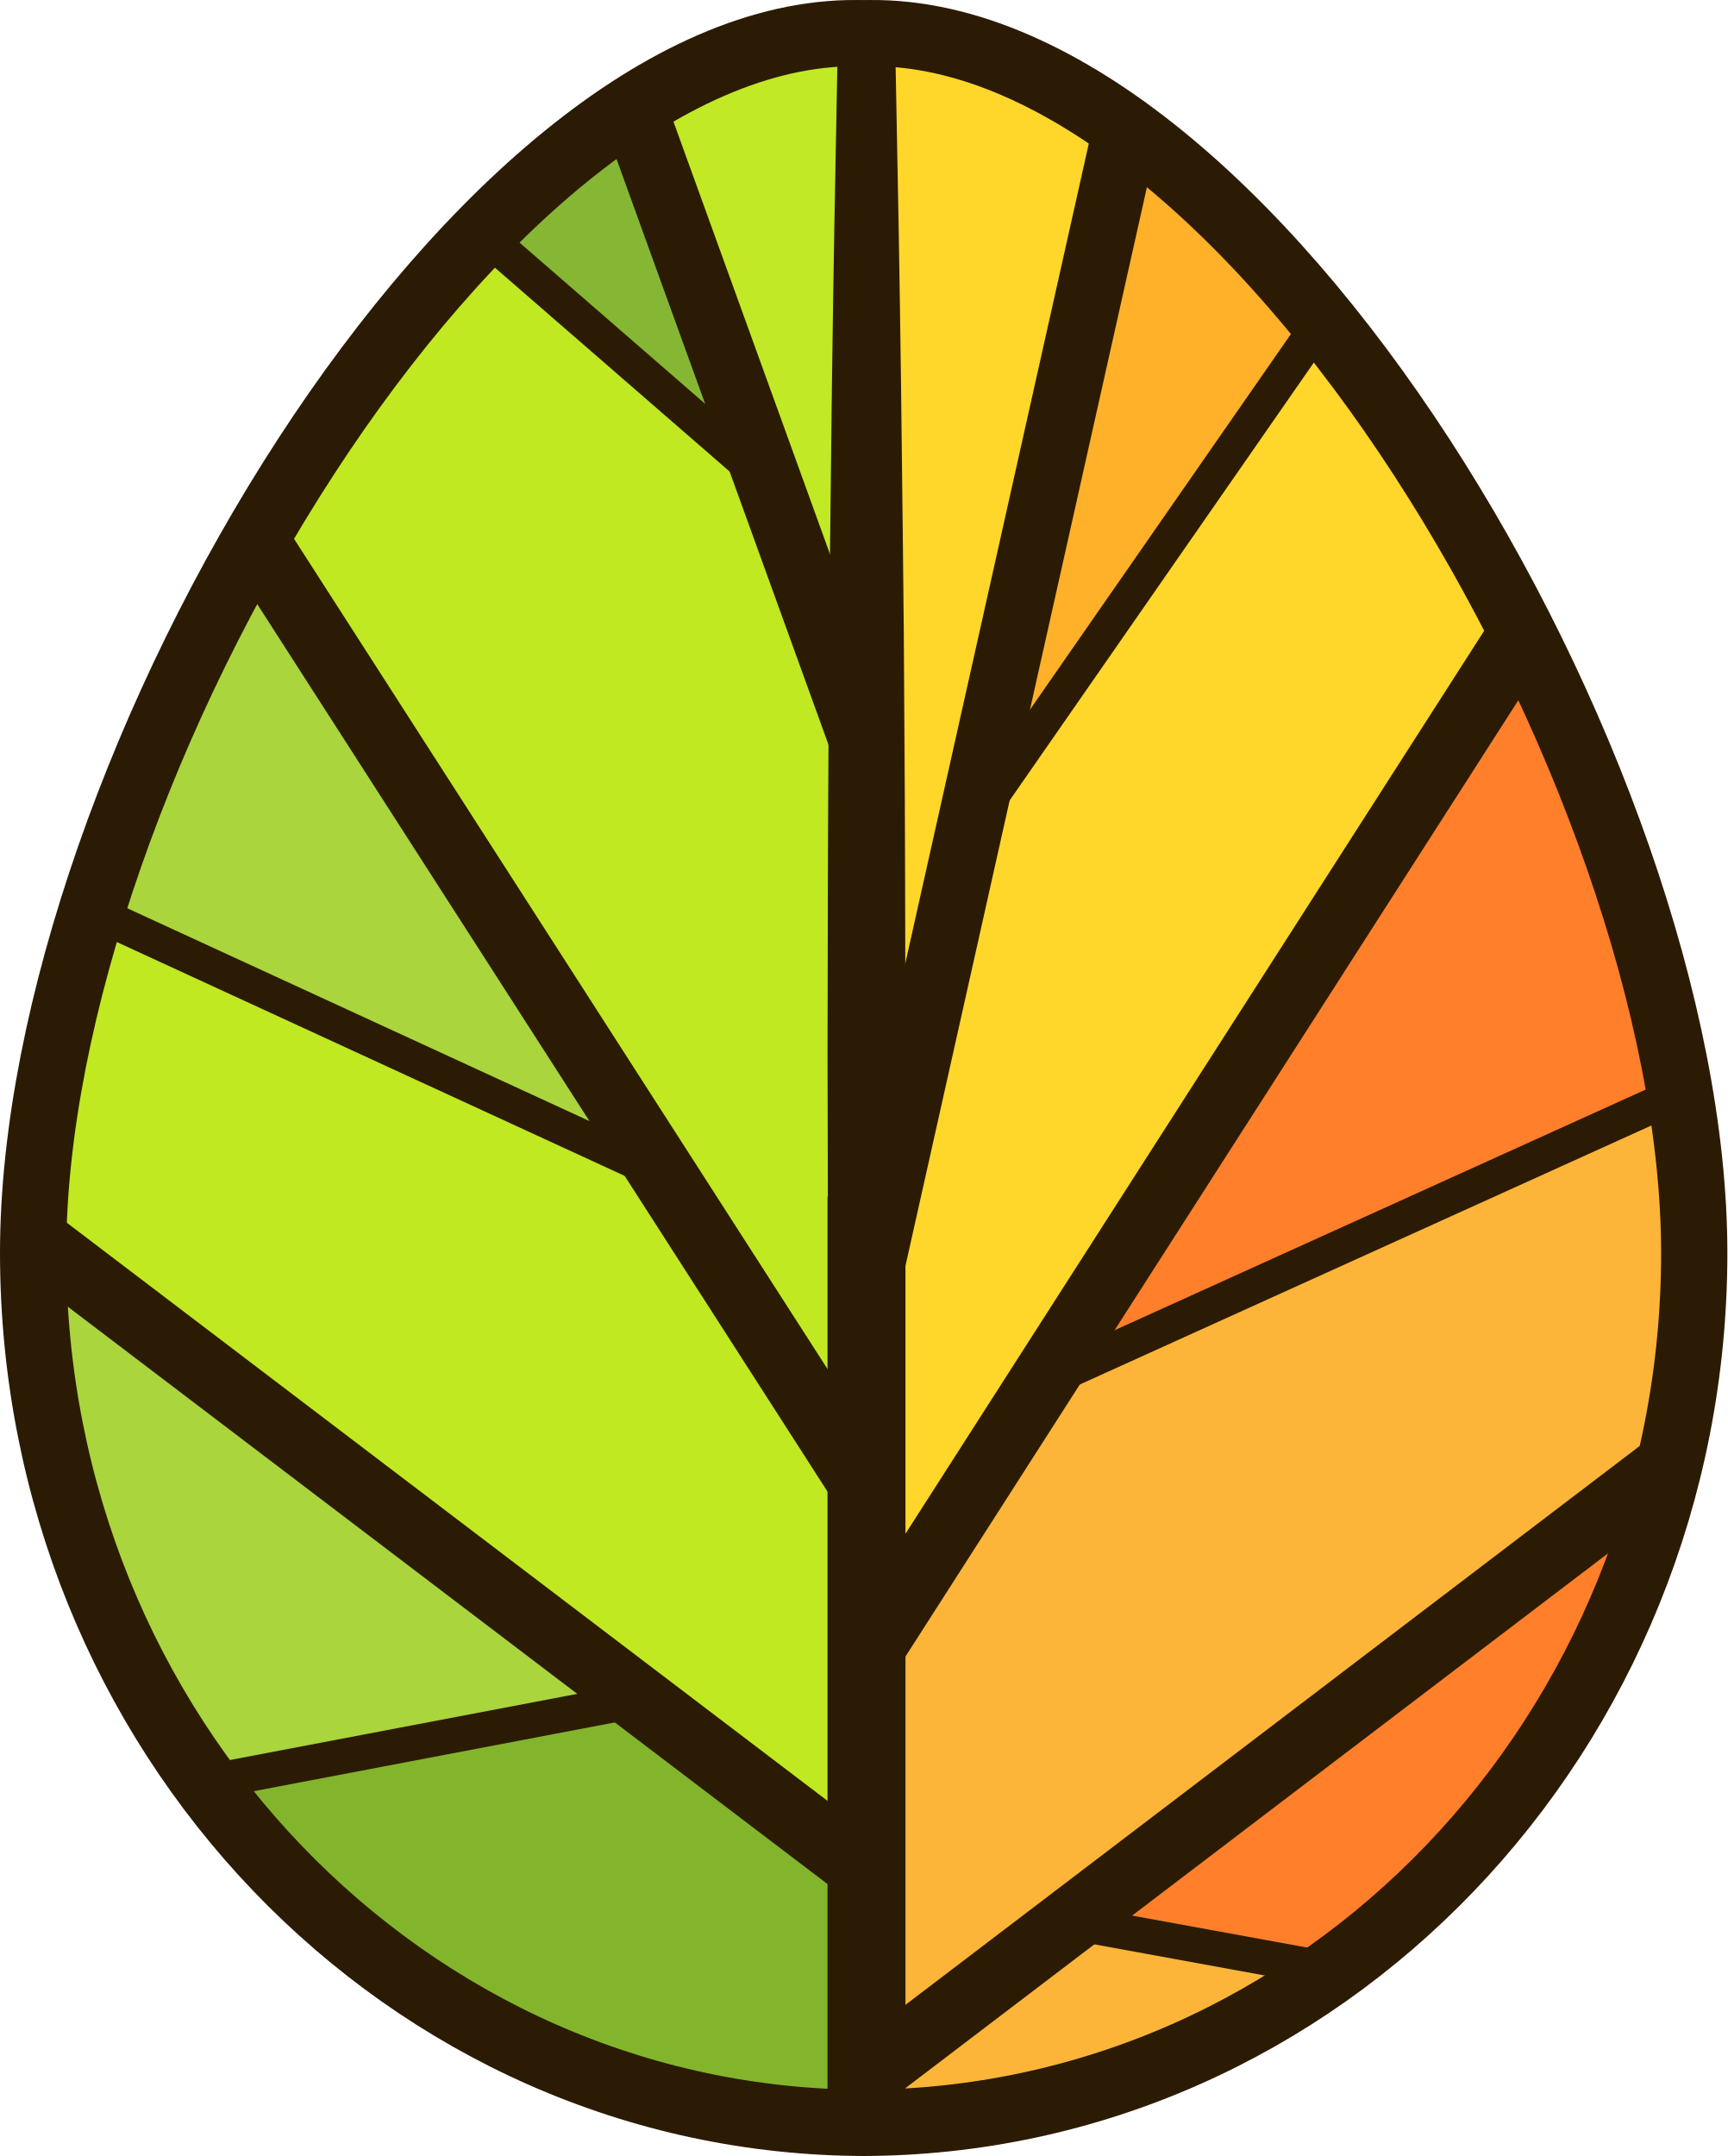
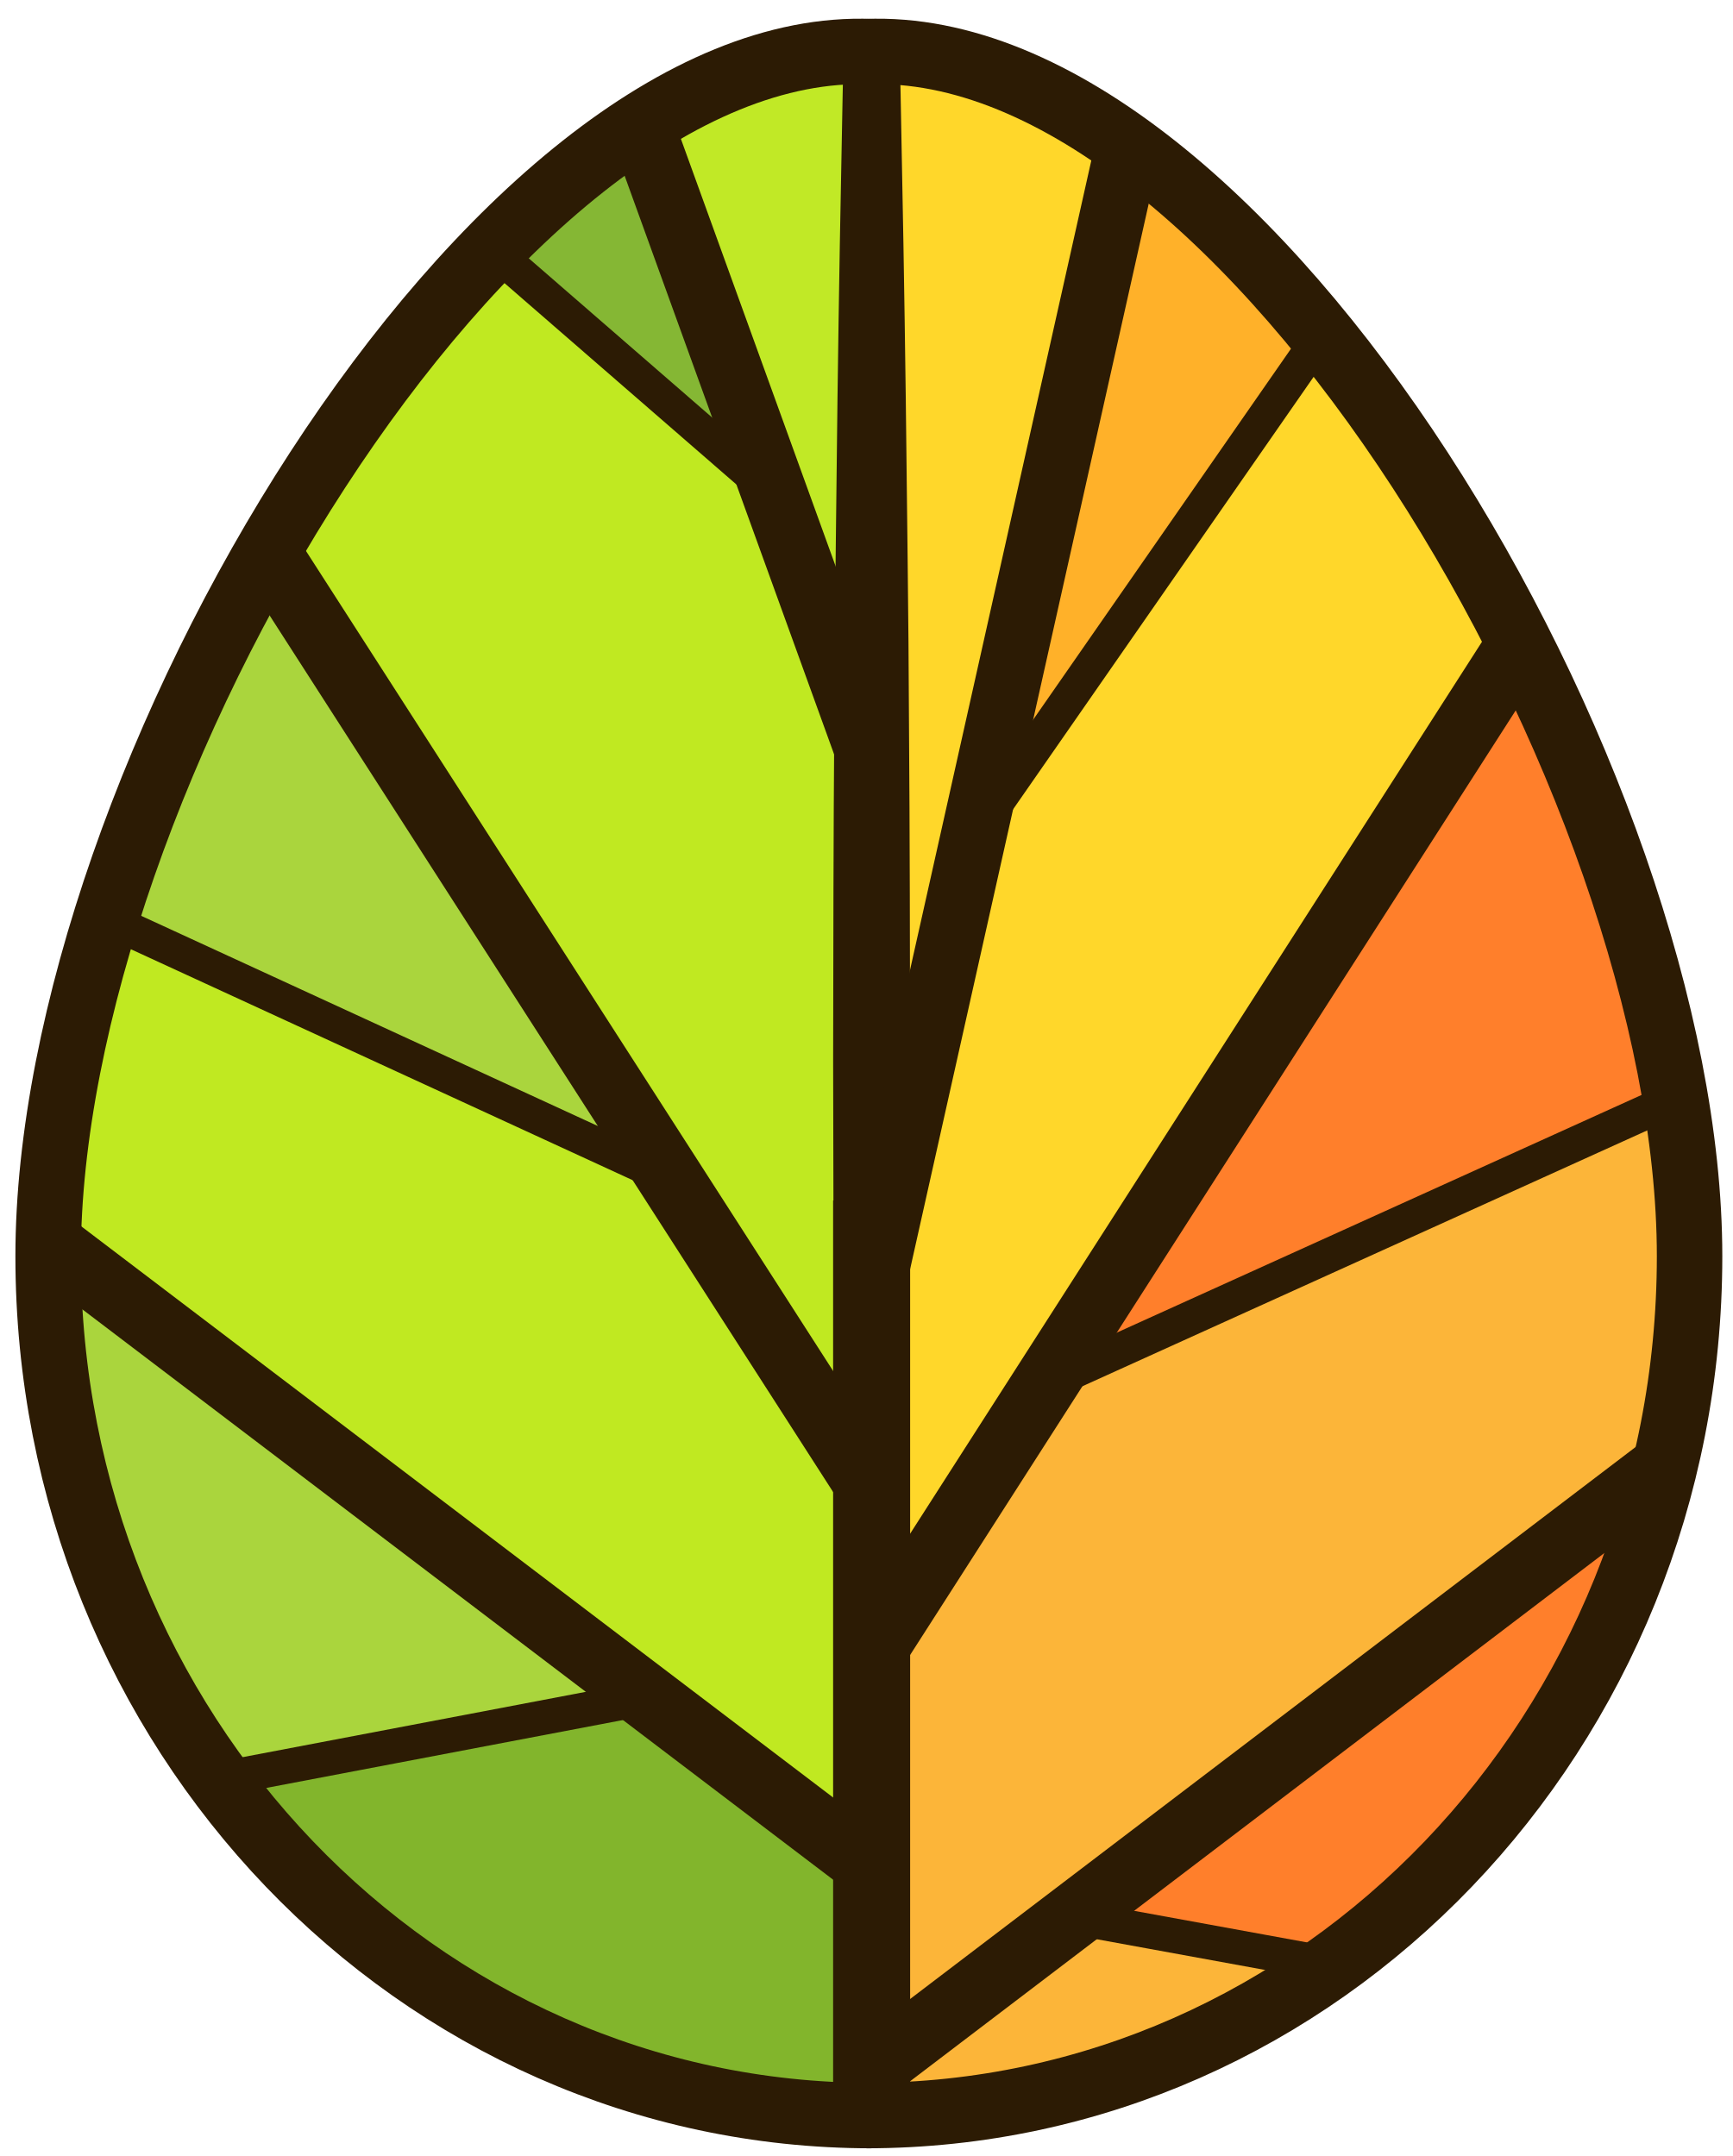
- <svg xmlns="http://www.w3.org/2000/svg" version="1.1" x="0px" y="0px" width="443.24" height="553.146" viewBox="0 0 443.24 553.146" enable-background="new 0 0 828 702" xml:space="preserve" id="svg2">
+ <svg xmlns="http://www.w3.org/2000/svg" version="1.1" x="0px" y="0px" width="450" height="560" viewBox="0 0 450 560" enable-background="new 0 0 828 702" xml:space="preserve" id="svg2">
  <defs id="defs74" />
-   <g id="Layer_22_copy" transform="translate(-186.14,-20.47564)">
-     <polygon points="411.333,275.667 408.481,29.04 442.558,35.475 471.568,51.144 472.553,64.826 464.109,102.538 451.209,160.157 437.334,222.13 428.42,261.945 422,275.667 " id="polygon5" style="fill:#ffd72a" />
+   <g id="Layer_22_copy" transform="translate(-182.14,-15.622)">
+     <polygon points="422,275.667 411.333,275.667 408.481,29.04 442.558,35.475 471.568,51.144 472.553,64.826 464.109,102.538 451.209,160.157 437.334,222.13 428.42,261.945 " id="polygon5" style="fill:#ffd72a" />
    <path d="m 478.002,58.667 25,21.668 c 0,0 17.579,16.397 18.29,17.243 0.711,0.846 1.499,8.71 1.499,8.71 0,0 -8.952,12.885 -8.831,12.71 0.121,-0.175 -25.525,36.737 -25.525,36.737 l -27.438,39.492 -12.994,14.106 29.999,-150.666 z" id="path7" style="fill:#ffb129" />
-     <polygon points="574.869,179.058 414,431.334 410.668,329.333 440.517,229.667 526.289,103.64 552.672,140.451 " id="polygon9" style="fill:#ffd72a" />
+     <polygon points="440.517,229.667 526.289,103.64 552.672,140.451 574.869,179.058 414,431.334 410.668,329.333 " id="polygon9" style="fill:#ffd72a" />
    <path d="m 466.004,366.666 c 0,0 0.668,-7.333 1.334,-8.333 C 468.004,357.333 576.769,188 576.769,188 l 26.292,57.536 14.364,55.342 -151.421,65.788 z" id="path11" style="fill:#ff7f2b" />
    <path d="m 458.044,373.087 c 0.955,-0.434 159.762,-68.389 159.762,-68.389 l 3.074,34.195 -2.068,34.194 -9.936,27.534 L 414,542.666 l 0,-101 44.044,-68.579 z" id="path13" style="fill:#fcb539" />
-     <polygon points="534.795,524.666 469.006,511.666 605.006,410.666 599.76,438.758 570.162,486.249 " id="polygon15" style="fill:#ff7f2b" />
+     <polygon points="570.162,486.249 534.795,524.666 469.006,511.666 605.006,410.666 599.76,438.758 " id="polygon15" style="fill:#ff7f2b" />
    <path d="m 411.741,556.332 c 1.004,-0.667 54.004,-42.582 54.004,-42.582 l 60.525,14.23 -38.191,23.019 -61.334,14.123 -15.004,-8.79 z" id="path17" style="fill:#fcb539" />
-     <polygon points="284.005,524.666 257.21,499.682 238.829,477.812 349.491,456.738 407.04,499.682 407.04,563.665 336.124,552.017 " id="polygon19" style="fill:#82b52c" />
-     <polygon points="221.671,456.738 237.004,475.299 342.671,455.002 197.005,344.203 199.471,389.309 " id="polygon21" style="fill:#aad53d" />
-     <polygon points="199.643,293.664 206.74,264.021 209.957,253.25 354.462,319.05 404.455,399.669 407.04,494.001 198.672,334.668 " id="polygon23" style="fill:#c0e921" />
-     <polygon points="212.006,253.25 227.484,206.689 251.626,167.612 352.671,316.161 " id="polygon25" style="fill:#aad53d" />
-     <polygon points="278.049,118.21 303.915,86.583 313.007,80.334 378.537,139.992 404.455,209.333 404.455,386 253.674,158.937 " id="polygon27" style="fill:#c0e921" />
-     <polygon points="377.143,126.924 374.007,130.777 315.673,80.334 332.34,65.002 349.944,51.783 " id="polygon29" style="fill:#85b734" />
-     <polygon points="404.455,172.668 400.673,178.002 354.007,48.054 375.007,36.668 404.455,31.335 " id="polygon31" style="fill:#c1e926" />
+     <polygon points="238.829,477.812 349.491,456.738 407.04,499.682 407.04,563.665 336.124,552.017 284.005,524.666 257.21,499.682 " id="polygon19" style="fill:#82b52c" />
+     <polygon points="199.471,389.309 221.671,456.738 237.004,475.299 342.671,455.002 197.005,344.203 " id="polygon21" style="fill:#aad53d" />
+     <polygon points="209.957,253.25 354.462,319.05 404.455,399.669 407.04,494.001 198.672,334.668 199.643,293.664 206.74,264.021 " id="polygon23" style="fill:#c0e921" />
+     <polygon points="227.484,206.689 251.626,167.612 352.671,316.161 212.006,253.25 " id="polygon25" style="fill:#aad53d" />
+     <polygon points="313.007,80.334 378.537,139.992 404.455,209.333 404.455,386 253.674,158.937 278.049,118.21 303.915,86.583 " id="polygon27" style="fill:#c0e921" />
+     <polygon points="349.944,51.783 377.143,126.924 374.007,130.777 315.673,80.334 332.34,65.002 " id="polygon29" style="fill:#85b734" />
+     <polygon points="404.455,31.335 404.455,172.668 400.673,178.002 354.007,48.054 375.007,36.668 " id="polygon31" style="fill:#c1e926" />
  </g>
-   <g id="Layer_4" transform="translate(-186.14,-20.47564)">
+   <g id="Layer_4" transform="translate(-182.14,-15.622)">
    <path style="fill:none;stroke:#2c1b04;stroke-width:17;stroke-miterlimit:10" id="path35" d="m 407.04,29.04 c 98.551,-4.08 213.84,189.607 213.84,312.879 0,123.272 -95.739,223.203 -213.84,223.203" stroke-miterlimit="10" />
    <g id="Layer_4_copy">
      <path style="fill:none;stroke:#2c1b04;stroke-width:17;stroke-miterlimit:10" id="path38" d="M 408.481,29.04 C 309.929,24.96 194.64,218.647 194.64,341.919 c 0,123.272 95.739,223.203 213.841,223.203" stroke-miterlimit="10" />
    </g>
  </g>
-   <g id="Layer_8_copy_2" transform="matrix(1.000002,0,0,0.8361497,-186.141,-15.77885)">
+   <g id="Layer_8_copy_2" transform="matrix(1.000002,0,0,0.8361497,-182.141,-10.92521)">
    <path style="fill:#2c1b04" id="path41" d="m 399.151,498.016 c 0.165,16.869 0.328,33.534 0.488,49.926 0.355,32.783 0.832,64.474 1.343,94.525 0.102,5.831 0.207,11.574 0.313,17.274 4.781,-0.252 9.581,-0.316 14.38,-0.405 0.104,-5.568 0.206,-11.177 0.306,-16.869 0.511,-30.052 0.987,-61.742 1.343,-94.525 0.16,-16.392 0.323,-33.057 0.488,-49.926 0.152,-16.87 0.289,-33.944 0.355,-51.156 0.224,-34.422 0.255,-69.391 0.311,-104.359 -0.054,-34.969 -0.071,-69.938 -0.296,-104.36 -0.044,-8.605 -0.089,-17.177 -0.133,-25.706 -0.072,-8.529 -0.145,-17.015 -0.216,-25.45 -0.163,-16.87 -0.324,-33.535 -0.483,-49.926 -0.355,-32.783 -0.83,-64.474 -1.339,-94.525 -0.082,-4.668 -0.166,-9.282 -0.25,-13.869 -4.856,0.277 -9.711,0.438 -14.564,0.297 -0.083,4.489 -0.165,9.005 -0.245,13.572 -0.509,30.051 -0.983,61.742 -1.339,94.525 -0.159,16.392 -0.32,33.057 -0.483,49.926 -0.072,8.435 -0.144,16.921 -0.216,25.45 -0.044,8.528 -0.088,17.1 -0.132,25.706 -0.225,34.422 -0.242,69.391 -0.296,104.36 0.057,34.969 0.087,69.938 0.311,104.359 0.064,17.211 0.201,34.286 0.354,51.156 z" />
    <g id="Layer_8_copy_2_1_">
      <line style="fill:none;stroke:#2c1b04;stroke-width:20;stroke-linejoin:round;stroke-miterlimit:10" id="line44" y2="386" x2="408.48" y1="676" x1="408.481" stroke-miterlimit="10" />
    </g>
  </g>
-   <g id="Layer_12" transform="translate(-186.14,-20.47564)">
+   <g id="Layer_12" transform="translate(-182.14,-15.622)">
    <line style="fill:none;stroke:#2c1b04;stroke-width:17;stroke-miterlimit:10" id="line47" y2="338.313" x2="194.675" y1="499.682" x1="407.04" stroke-miterlimit="10" />
    <line style="fill:none;stroke:#2c1b04;stroke-width:17;stroke-miterlimit:10" id="line49" y2="396.364" x2="614.469" y1="553.129" x1="408.481" stroke-miterlimit="10" />
    <line style="fill:none;stroke:#2c1b04;stroke-width:17;stroke-miterlimit:10" id="line51" y2="182.781" x2="576.769" y1="445.329" x1="408.48" stroke-miterlimit="10" />
    <line style="fill:none;stroke:#2c1b04;stroke-width:17;stroke-miterlimit:10" id="line53" y2="158.937" x2="251.626" y1="403" x1="408.481" stroke-miterlimit="10" />
    <line style="fill:none;stroke:#2c1b04;stroke-width:17;stroke-miterlimit:10" id="line55" y2="53.603" x2="475.065" y1="351" x1="408.481" stroke-miterlimit="10" />
    <line style="fill:none;stroke:#2c1b04;stroke-width:17;stroke-miterlimit:10" id="line57" y2="48.054" x2="348.595" y1="213.5" x1="408.48" stroke-miterlimit="10" />
  </g>
-   <g id="Layer_13" transform="translate(-186.14,-20.47564)">
+   <g id="Layer_13" transform="translate(-182.14,-15.622)">
    <line style="fill:none;stroke:#2c1b04;stroke-width:9;stroke-miterlimit:10" id="line60" y2="526.125" x2="529.25" y1="513.75" x1="461.5" stroke-miterlimit="10" />
    <line style="fill:none;stroke:#2c1b04;stroke-width:9;stroke-miterlimit:10" id="line62" y2="478.065" x2="237.5" y1="456.738" x1="349.491" stroke-miterlimit="10" />
    <line style="fill:none;stroke:#2c1b04;stroke-width:9;stroke-miterlimit:10" id="line64" y2="253.25" x2="207.5" y1="323" x1="359" stroke-miterlimit="10" />
    <line style="fill:none;stroke:#2c1b04;stroke-width:9;stroke-miterlimit:10" id="line66" y2="80.334" x2="309.843" y1="144.216" x1="383.402" stroke-miterlimit="10" />
    <line style="fill:none;stroke:#2c1b04;stroke-width:9;stroke-miterlimit:10" id="line68" y2="102.538" x2="525.396" y1="232.688" x1="434.97" stroke-miterlimit="10" />
    <line style="fill:none;stroke:#2c1b04;stroke-width:9;stroke-miterlimit:10" id="line70" y2="300.877" x2="617.425" y1="375.75" x1="452.165" stroke-miterlimit="10" />
  </g>
</svg>
